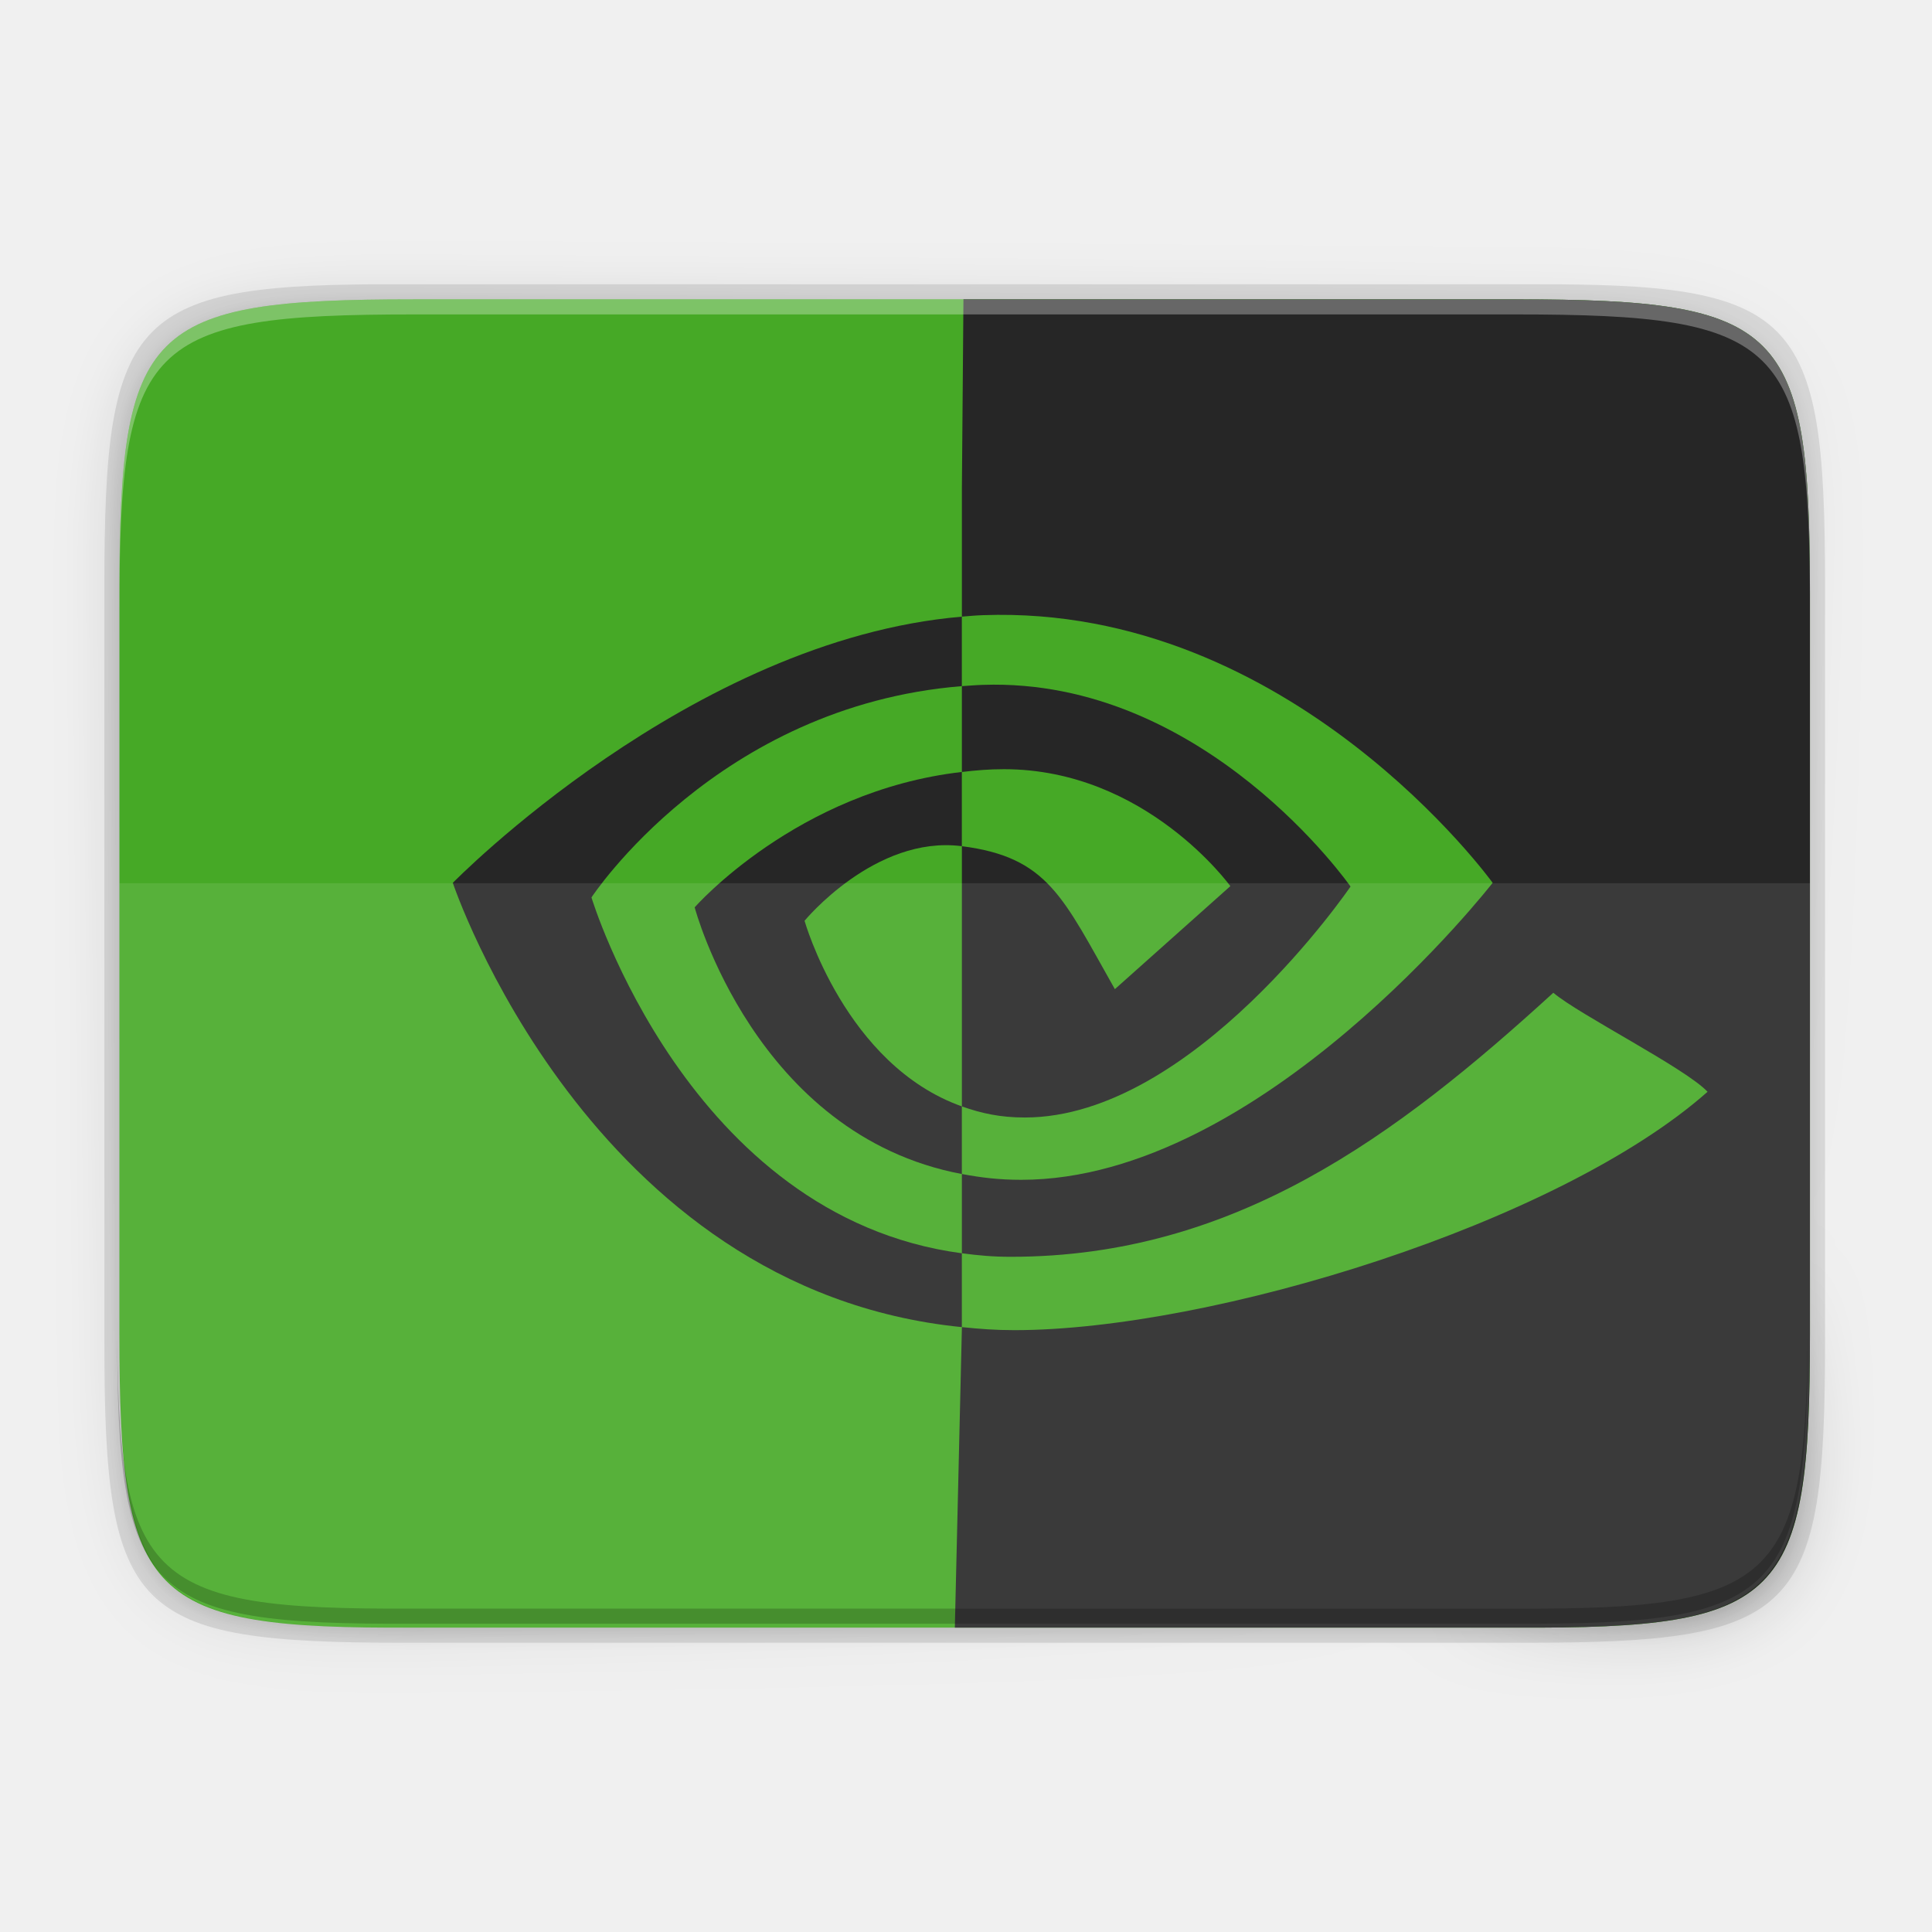
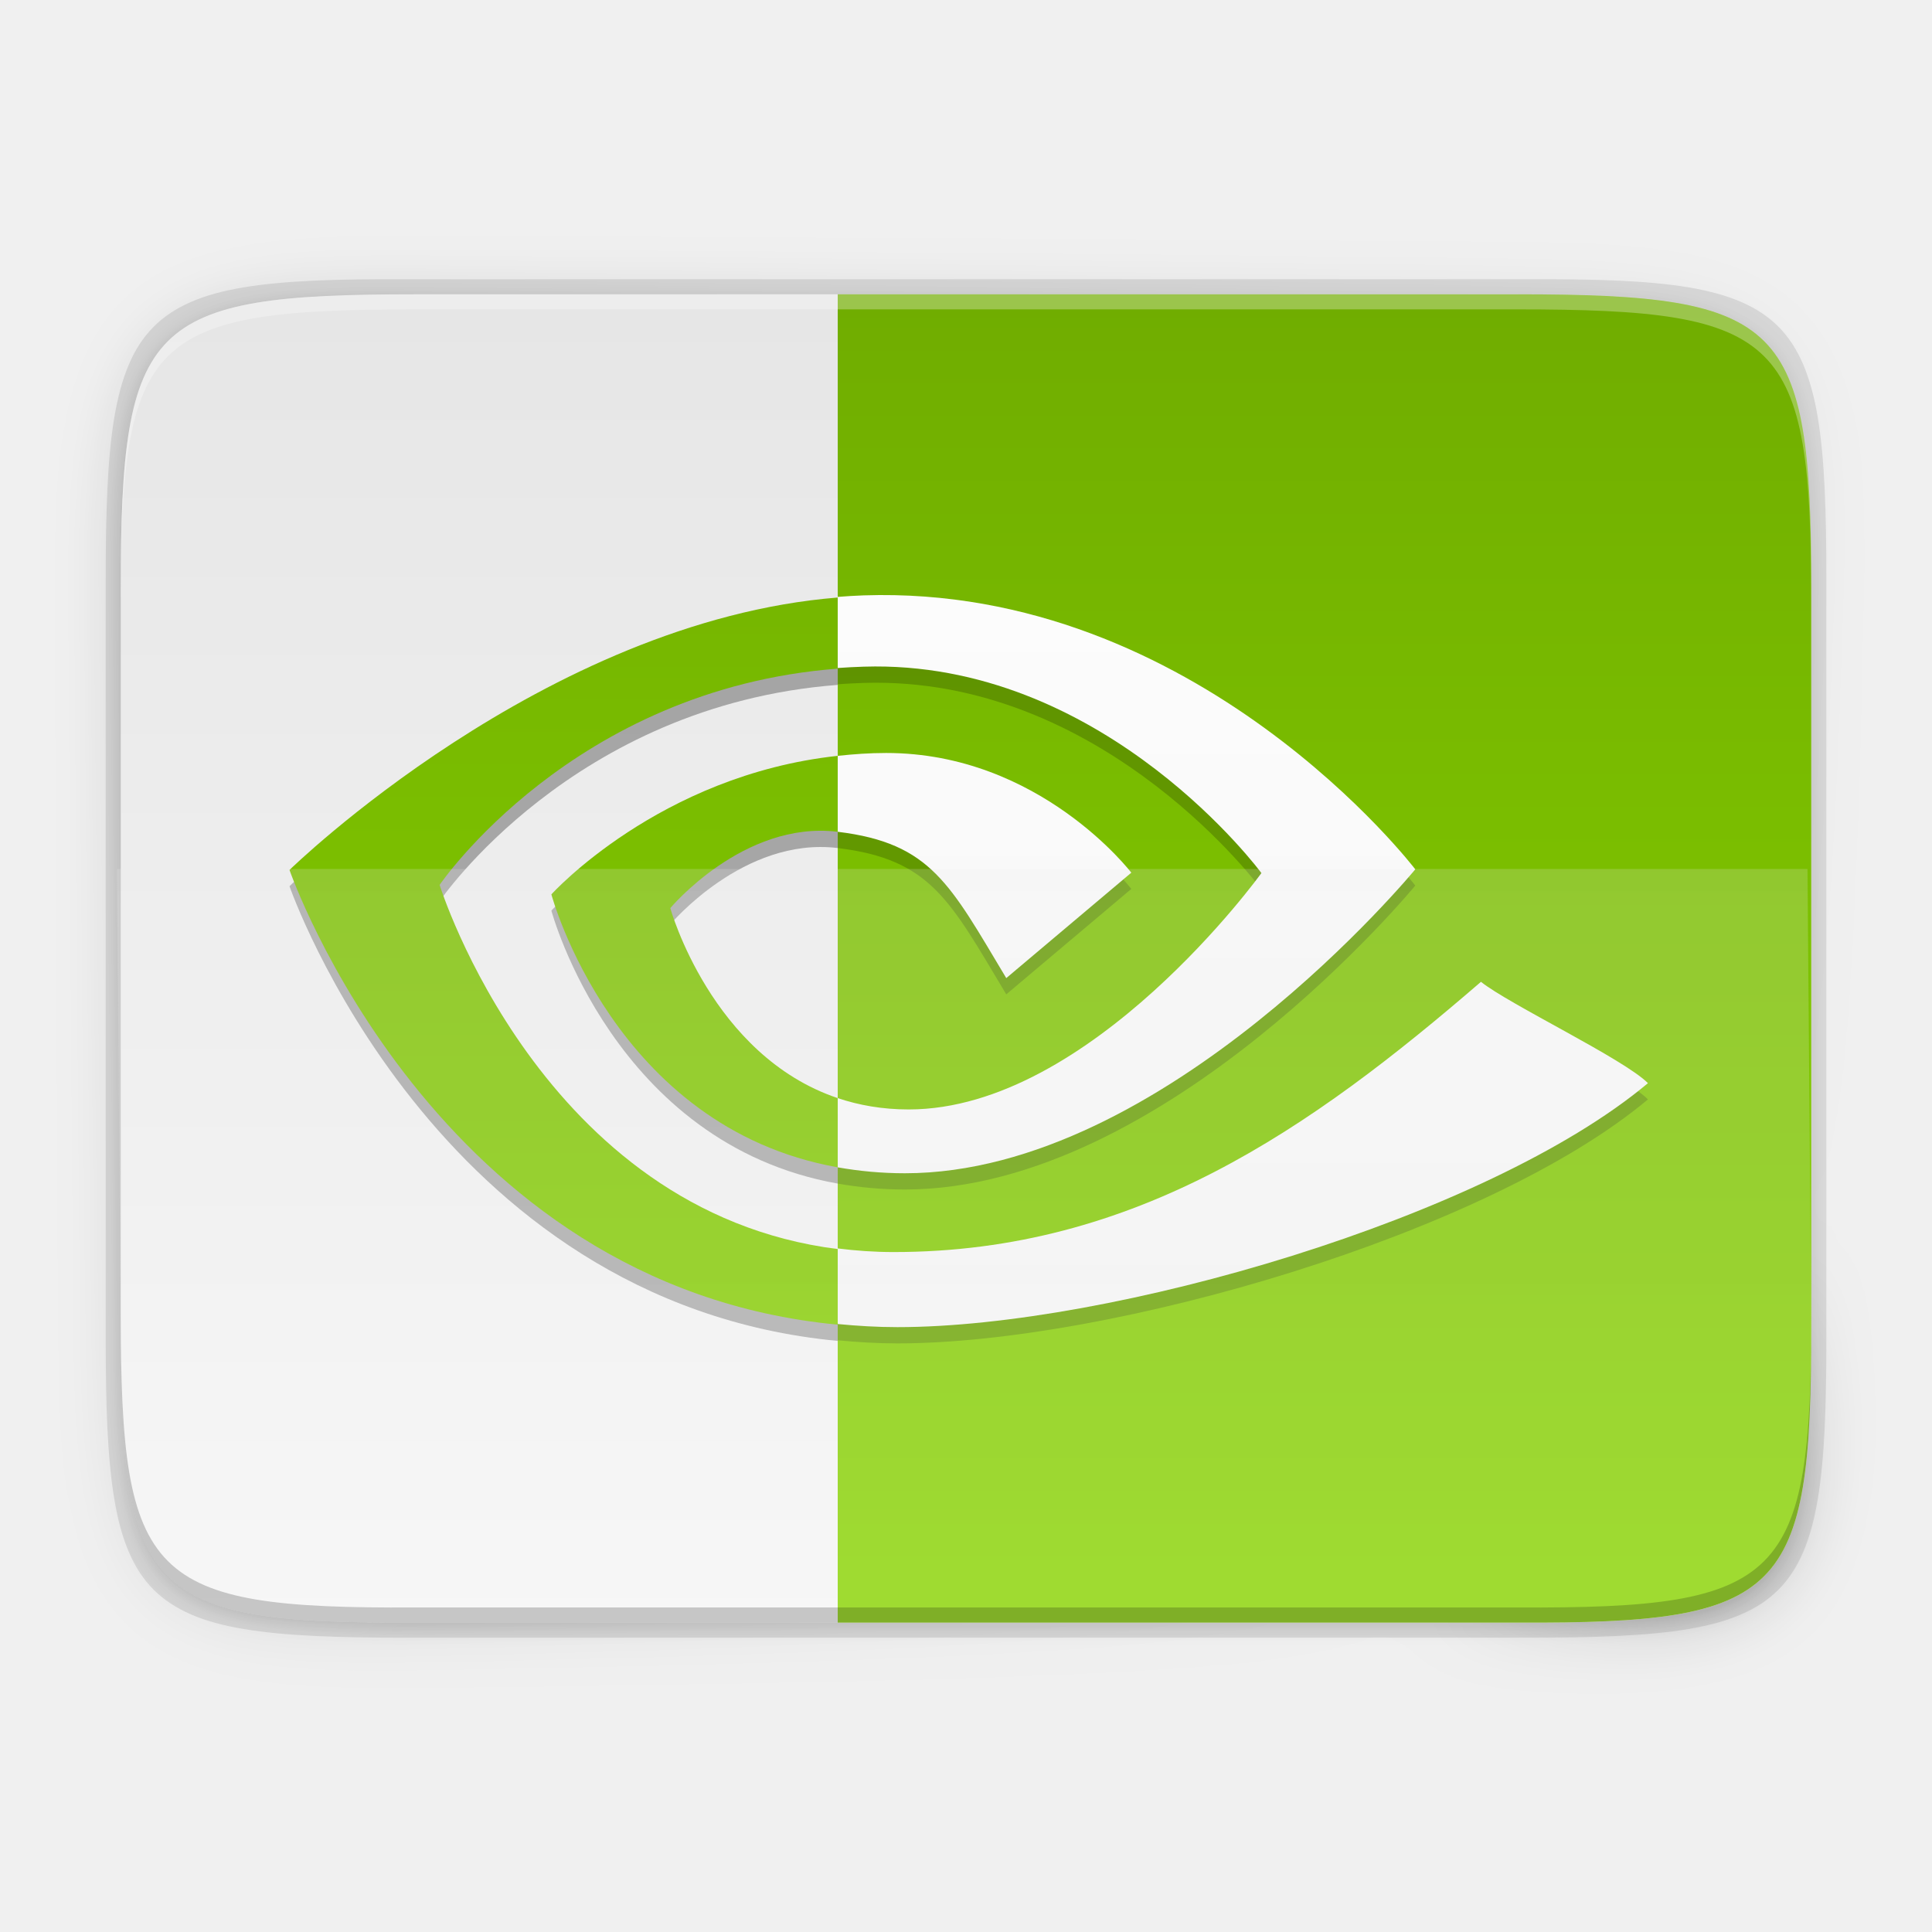
- <svg xmlns="http://www.w3.org/2000/svg" enable-background="new" height="256" viewBox="0 0 256 256" width="256">
+ <svg xmlns="http://www.w3.org/2000/svg" xmlns:xlink="http://www.w3.org/1999/xlink" enable-background="new" height="256" viewBox="0 0 256 256" width="256" version="1.1" id="svg41" xml:space="preserve">
+   <defs id="defs45">
+     <linearGradient id="linearGradient1148">
+       <stop id="stop1144" offset="0" style="stop-color:#ffffff;stop-opacity:1" />
+       <stop id="stop1146" offset="1" style="stop-color:#f2f2f2;stop-opacity:1" />
+     </linearGradient>
+     <linearGradient id="linearGradient982">
+       <stop id="stop977" offset="0" style="stop-color:#8ad600;stop-opacity:1" />
+       <stop id="stop979" offset="1" style="stop-color:#70ad00;stop-opacity:1" />
+     </linearGradient>
+     <clipPath clipPathUnits="userSpaceOnUse" id="clipPath9430">
+       <path id="path9432" d="m 166.062,-196 h 179.875 C 491.235,-196 512,-175.287 512,-30.125 v 148.25 C 512,263.286 491.235,284 345.938,284 H 166.062 C 20.765,284 0,263.286 0,118.125 V -30.125 C 0,-175.287 20.765,-196 166.062,-196 Z" style="color:#000000;display:inline;overflow:visible;visibility:visible;fill:#ffffff;fill-opacity:1;fill-rule:nonzero;stroke:none;stroke-width:1;marker:none;enable-background:new" />
+     </clipPath>
+     <clipPath clipPathUnits="userSpaceOnUse" id="clipPath1082">
+       <path id="path1084" d="M 361.938,-212 C 507.235,-212 528,-191.287 528,-46.125 V 70.125 C 528,215.286 507.235,236 361.938,236 H 214.062 C 68.765,236 48,215.286 48,70.125 V -46.125 C 48,-191.287 68.765,-212 214.062,-212 Z" style="display:inline;opacity:1;fill:#8c59d9;fill-opacity:1;stroke:none;stroke-width:2;stroke-linecap:round;stroke-linejoin:round;stroke-miterlimit:4;stroke-dasharray:none;stroke-dashoffset:0;stroke-opacity:1;enable-background:new" />
+     </clipPath>
+     <linearGradient id="linearGradient4360">
+       <stop id="stop4362" offset="0" style="stop-color:#000000;stop-opacity:0.588" />
+       <stop style="stop-color:#000000;stop-opacity:0" offset="0.88" id="stop4364" />
+       <stop id="stop4366" offset="1" style="stop-color:#000000;stop-opacity:1" />
+     </linearGradient>
+     <clipPath clipPathUnits="userSpaceOnUse" id="clipPath994">
+       <path style="color:#000000;display:inline;overflow:visible;visibility:visible;fill:#cdcdcd;fill-opacity:1;fill-rule:nonzero;stroke:none;stroke-width:2;stroke-miterlimit:4;stroke-dasharray:none;stroke-opacity:1;marker:none;enable-background:accumulate" d="m 335.731,62 c -8.824,0 -9.774,0.906 -9.73,9.748 V 84 96.252 c -0.043,8.842 0.906,9.748 9.73,9.748 h 16.539 c 8.824,0 9.73,-0.906 9.73,-9.748 V 84 71.748 C 362.001,62.906 361.094,62 352.27,62 Z" id="path996" />
+     </clipPath>
+     <clipPath clipPathUnits="userSpaceOnUse" id="clipPath959">
+       <path style="color:#000000;display:inline;overflow:visible;visibility:visible;opacity:1;fill:#46a926;fill-opacity:1;fill-rule:nonzero;stroke:none;stroke-width:2;stroke-miterlimit:4;stroke-dasharray:none;stroke-opacity:1;marker:none;enable-background:accumulate" d="m 330.193,134 c -5.615,0 -6.22,0.577 -6.192,6.204 v 7.796 7.796 c -0.028,5.627 0.577,6.204 6.192,6.204 h 11.615 c 5.615,0 6.192,-0.577 6.192,-6.204 v -7.796 -7.796 c 0,-5.627 -0.577,-6.204 -6.192,-6.204 z" id="path961" />
+     </clipPath>
+     <clipPath clipPathUnits="userSpaceOnUse" id="clipPath971">
+       <path style="color:#000000;display:inline;overflow:visible;visibility:visible;opacity:1;fill:#46a926;fill-opacity:1;fill-rule:nonzero;stroke:none;stroke-width:2;stroke-miterlimit:4;stroke-dasharray:none;stroke-opacity:1;marker:none;enable-background:accumulate" d="m 327.865,189 c -4.412,0 -4.887,0.453 -4.865,4.874 V 200 206.126 C 322.978,210.547 323.453,211 327.865,211 h 8.27 C 340.547,211 341,210.547 341,206.126 V 200 193.874 C 341,189.453 340.547,189 336.135,189 Z" id="path973" />
+     </clipPath>
+     <clipPath clipPathUnits="userSpaceOnUse" id="clipPath983">
+       <path id="path985" d="m 325.096,237 c -2.808,0 -3.11,0.288 -3.096,3.102 V 244 v 3.898 c -0.014,2.813 0.288,3.102 3.096,3.102 h 5.808 C 333.712,251 334,250.712 334,247.898 V 244 240.102 C 334,237.288 333.712,237 330.904,237 Z" style="color:#000000;display:inline;overflow:visible;visibility:visible;opacity:1;fill:#46a926;fill-opacity:1;fill-rule:nonzero;stroke:none;stroke-width:2;stroke-miterlimit:4;stroke-dasharray:none;stroke-opacity:1;marker:none;enable-background:accumulate" />
+     </clipPath>
+     <linearGradient id="linearGradient4336-3">
+       <stop style="stop-color:#5884f4;stop-opacity:1" offset="0" id="stop4338-8" />
+       <stop id="stop4344-3" offset="0.278" style="stop-color:#5884f4;stop-opacity:1" />
+       <stop style="stop-color:#2f5fdd;stop-opacity:1" offset="0.278" id="stop4346-3" />
+       <stop id="stop4350-1" offset="0.707" style="stop-color:#2f5fdd;stop-opacity:1" />
+       <stop id="stop4348-6" offset="0.709" style="stop-color:#234db8;stop-opacity:1" />
+       <stop style="stop-color:#234db8;stop-opacity:1" offset="1" id="stop4340-0" />
+     </linearGradient>
+     <clipPath clipPathUnits="userSpaceOnUse" id="clipPath994-1">
+       <path style="color:#000000;display:inline;overflow:visible;visibility:visible;fill:#cdcdcd;fill-opacity:1;fill-rule:nonzero;stroke:none;stroke-width:2;stroke-miterlimit:4;stroke-dasharray:none;stroke-opacity:1;marker:none;enable-background:accumulate" d="m 335.731,62 c -8.824,0 -9.774,0.906 -9.73,9.748 V 84 96.252 c -0.043,8.842 0.906,9.748 9.73,9.748 h 16.539 c 8.824,0 9.73,-0.906 9.73,-9.748 V 84 71.748 C 362.001,62.906 361.094,62 352.27,62 Z" id="path996-8" />
+     </clipPath>
+     <clipPath clipPathUnits="userSpaceOnUse" id="clipPath1144">
+       <path id="path1146" d="m 563.721,-143.782 c 77.492,0 88.567,11.047 88.567,88.467 V 6.685 c 0,77.419 -11.075,88.467 -88.567,88.467 h -78.867 c -77.492,0 -88.567,-11.047 -88.567,-88.467 v -62 c 0,-77.42 11.075,-88.467 88.567,-88.467 z" style="display:inline;opacity:1;fill:#a3dbf0;fill-opacity:1;stroke:none;stroke-width:2;stroke-linecap:round;stroke-linejoin:round;stroke-miterlimit:4;stroke-dasharray:none;stroke-dashoffset:0;stroke-opacity:1;enable-background:new" />
+     </clipPath>
+     <clipPath clipPathUnits="userSpaceOnUse" id="clipPath1151">
+       <path id="path1153" d="m 335.716,189.5 c 6.811,10e-6 7.784,0.971 7.784,7.775 v 5.449 c 0,6.804 -0.973,7.775 -7.784,7.775 h -7.432 c -6.811,0 -7.784,-0.971 -7.784,-7.775 v -5.449 c 0,-6.804 0.973,-7.775 7.784,-7.775 z" style="display:inline;opacity:1;fill:#a3dbf0;fill-opacity:1;stroke:none;stroke-width:2;stroke-linecap:round;stroke-linejoin:round;stroke-miterlimit:4;stroke-dasharray:none;stroke-dashoffset:0;stroke-opacity:1;enable-background:new" />
+     </clipPath>
+     <clipPath clipPathUnits="userSpaceOnUse" id="clipPath1158">
+       <path style="display:inline;opacity:1;fill:#a3dbf0;fill-opacity:1;stroke:none;stroke-width:2;stroke-linecap:round;stroke-linejoin:round;stroke-miterlimit:4;stroke-dasharray:none;stroke-dashoffset:0;stroke-opacity:1;enable-background:new" d="m 341.121,133.5 c 9.081,0 10.379,1.295 10.379,10.367 v 8.266 c 0,9.073 -1.298,10.367 -10.379,10.367 H 330.879 C 321.798,162.5 320.5,161.205 320.5,152.133 v -8.266 c 0,-9.073 1.298,-10.367 10.379,-10.367 z" id="path1160" />
+     </clipPath>
+     <clipPath clipPathUnits="userSpaceOnUse" id="clipPath1165">
+       <path style="display:inline;opacity:1;fill:#a3dbf0;fill-opacity:1;stroke:none;stroke-width:2;stroke-linecap:round;stroke-linejoin:round;stroke-miterlimit:4;stroke-dasharray:none;stroke-dashoffset:0;stroke-opacity:1;enable-background:new" d="M 351.932,62.5 C 365.553,62.5 367.5,64.442 367.5,78.051 V 89.949 C 367.5,103.558 365.553,105.5 351.932,105.5 H 336.068 C 322.447,105.5 320.5,103.558 320.5,89.949 V 78.051 C 320.5,64.442 322.447,62.5 336.068,62.5 Z" id="path1167" />
+     </clipPath>
+     <clipPath clipPathUnits="userSpaceOnUse" id="clipPath1082-3">
+       <path id="path1084-6" d="M 361.938,-212 C 507.235,-212 528,-191.287 528,-46.125 V 70.125 C 528,215.286 507.235,236 361.938,236 H 214.062 C 68.765,236 48,215.286 48,70.125 V -46.125 C 48,-191.287 68.765,-212 214.062,-212 Z" style="display:inline;opacity:1;fill:#8c59d9;fill-opacity:1;stroke:none;stroke-width:2;stroke-linecap:round;stroke-linejoin:round;stroke-miterlimit:4;stroke-dasharray:none;stroke-dashoffset:0;stroke-opacity:1;enable-background:new" />
+     </clipPath>
+     <clipPath clipPathUnits="userSpaceOnUse" id="clipPath1064">
+       <path style="opacity:1;fill:#a3dbf0;fill-opacity:1;stroke:none;stroke-width:2;stroke-linecap:round;stroke-linejoin:round;stroke-miterlimit:4;stroke-dasharray:none;stroke-dashoffset:0;stroke-opacity:1" d="M 115.031,44 C 42.383,44 32,54.357 32,126.938 v 58.125 c 0,10.166 0.218,19.071 0.768,26.938 3.376,48.301 19.79,56 82.264,56 h 73.938 c 62.473,0 78.887,-7.699 82.264,-56 C 271.782,204.133 272,195.228 272,185.062 v -58.125 C 272,54.357 261.617,44 188.969,44 Z" id="path1066" />
+     </clipPath>
+     <clipPath clipPathUnits="userSpaceOnUse" id="clipPath1064-8">
+       <path style="opacity:1;fill:#a3dbf0;fill-opacity:1;stroke:none;stroke-width:2;stroke-linecap:round;stroke-linejoin:round;stroke-miterlimit:4;stroke-dasharray:none;stroke-dashoffset:0;stroke-opacity:1" d="M 115.031,44 C 42.383,44 32,54.357 32,126.938 v 58.125 c 0,10.166 0.218,19.071 0.768,26.938 3.376,48.301 19.79,56 82.264,56 h 73.938 c 62.473,0 78.887,-7.699 82.264,-56 C 271.782,204.133 272,195.228 272,185.062 v -58.125 C 272,54.357 261.617,44 188.969,44 Z" id="path1066-4" />
+     </clipPath>
+     <clipPath clipPathUnits="userSpaceOnUse" id="clipPath1144-3">
+       <path id="path1146-8" d="m 563.721,-143.782 c 77.492,0 88.567,11.047 88.567,88.467 V 6.685 c 0,77.419 -11.075,88.467 -88.567,88.467 h -78.867 c -77.492,0 -88.567,-11.047 -88.567,-88.467 v -62 c 0,-77.42 11.075,-88.467 88.567,-88.467 z" style="display:inline;opacity:1;fill:#a3dbf0;fill-opacity:1;stroke:none;stroke-width:2;stroke-linecap:round;stroke-linejoin:round;stroke-miterlimit:4;stroke-dasharray:none;stroke-dashoffset:0;stroke-opacity:1;enable-background:new" />
+     </clipPath>
+     <clipPath clipPathUnits="userSpaceOnUse" id="clipPath1151-3">
+       <path id="path1153-6" d="m 335.716,189.5 c 6.811,10e-6 7.784,0.971 7.784,7.775 v 5.449 c 0,6.804 -0.973,7.775 -7.784,7.775 h -7.432 c -6.811,0 -7.784,-0.971 -7.784,-7.775 v -5.449 c 0,-6.804 0.973,-7.775 7.784,-7.775 z" style="display:inline;opacity:1;fill:#a3dbf0;fill-opacity:1;stroke:none;stroke-width:2;stroke-linecap:round;stroke-linejoin:round;stroke-miterlimit:4;stroke-dasharray:none;stroke-dashoffset:0;stroke-opacity:1;enable-background:new" />
+     </clipPath>
+     <clipPath clipPathUnits="userSpaceOnUse" id="clipPath1158-2">
+       <path style="display:inline;opacity:1;fill:#a3dbf0;fill-opacity:1;stroke:none;stroke-width:2;stroke-linecap:round;stroke-linejoin:round;stroke-miterlimit:4;stroke-dasharray:none;stroke-dashoffset:0;stroke-opacity:1;enable-background:new" d="m 341.121,133.5 c 9.081,0 10.379,1.295 10.379,10.367 v 8.266 c 0,9.073 -1.298,10.367 -10.379,10.367 H 330.879 C 321.798,162.5 320.5,161.205 320.5,152.133 v -8.266 c 0,-9.073 1.298,-10.367 10.379,-10.367 z" id="path1160-3" />
+     </clipPath>
+     <clipPath clipPathUnits="userSpaceOnUse" id="clipPath1165-5">
+       <path style="display:inline;opacity:1;fill:#a3dbf0;fill-opacity:1;stroke:none;stroke-width:2;stroke-linecap:round;stroke-linejoin:round;stroke-miterlimit:4;stroke-dasharray:none;stroke-dashoffset:0;stroke-opacity:1;enable-background:new" d="M 351.932,62.5 C 365.553,62.5 367.5,64.442 367.5,78.051 V 89.949 C 367.5,103.558 365.553,105.5 351.932,105.5 H 336.068 C 322.447,105.5 320.5,103.558 320.5,89.949 V 78.051 C 320.5,64.442 322.447,62.5 336.068,62.5 Z" id="path1167-1" />
+     </clipPath>
+     <clipPath clipPathUnits="userSpaceOnUse" id="clipPath1144-5">
+       <path id="path1146-3" d="m 563.721,-143.782 c 77.492,0 88.567,11.047 88.567,88.467 V 6.685 c 0,77.419 -11.075,88.467 -88.567,88.467 h -78.867 c -77.492,0 -88.567,-11.047 -88.567,-88.467 v -62 c 0,-77.42 11.075,-88.467 88.567,-88.467 z" style="display:inline;opacity:1;fill:#a3dbf0;fill-opacity:1;stroke:none;stroke-width:2;stroke-linecap:round;stroke-linejoin:round;stroke-miterlimit:4;stroke-dasharray:none;stroke-dashoffset:0;stroke-opacity:1;enable-background:new" />
+     </clipPath>
+     <clipPath clipPathUnits="userSpaceOnUse" id="clipPath1151-0">
+       <path id="path1153-8" d="m 335.716,189.5 c 6.811,10e-6 7.784,0.971 7.784,7.775 v 5.449 c 0,6.804 -0.973,7.775 -7.784,7.775 h -7.432 c -6.811,0 -7.784,-0.971 -7.784,-7.775 v -5.449 c 0,-6.804 0.973,-7.775 7.784,-7.775 z" style="display:inline;opacity:1;fill:#a3dbf0;fill-opacity:1;stroke:none;stroke-width:2;stroke-linecap:round;stroke-linejoin:round;stroke-miterlimit:4;stroke-dasharray:none;stroke-dashoffset:0;stroke-opacity:1;enable-background:new" />
+     </clipPath>
+     <clipPath clipPathUnits="userSpaceOnUse" id="clipPath1158-9">
+       <path style="display:inline;opacity:1;fill:#a3dbf0;fill-opacity:1;stroke:none;stroke-width:2;stroke-linecap:round;stroke-linejoin:round;stroke-miterlimit:4;stroke-dasharray:none;stroke-dashoffset:0;stroke-opacity:1;enable-background:new" d="m 341.121,133.5 c 9.081,0 10.379,1.295 10.379,10.367 v 8.266 c 0,9.073 -1.298,10.367 -10.379,10.367 H 330.879 C 321.798,162.5 320.5,161.205 320.5,152.133 v -8.266 c 0,-9.073 1.298,-10.367 10.379,-10.367 z" id="path1160-4" />
+     </clipPath>
+     <clipPath clipPathUnits="userSpaceOnUse" id="clipPath1165-7">
+       <path style="display:inline;opacity:1;fill:#a3dbf0;fill-opacity:1;stroke:none;stroke-width:2;stroke-linecap:round;stroke-linejoin:round;stroke-miterlimit:4;stroke-dasharray:none;stroke-dashoffset:0;stroke-opacity:1;enable-background:new" d="M 351.932,62.5 C 365.553,62.5 367.5,64.442 367.5,78.051 V 89.949 C 367.5,103.558 365.553,105.5 351.932,105.5 H 336.068 C 322.447,105.5 320.5,103.558 320.5,89.949 V 78.051 C 320.5,64.442 322.447,62.5 336.068,62.5 Z" id="path1167-7" />
+     </clipPath>
+     <clipPath clipPathUnits="userSpaceOnUse" id="clipPath1082-3-6">
+       <path id="path1084-6-4" d="M 361.938,-212 C 507.235,-212 528,-191.287 528,-46.125 V 70.125 C 528,215.286 507.235,236 361.938,236 H 214.062 C 68.765,236 48,215.286 48,70.125 V -46.125 C 48,-191.287 68.765,-212 214.062,-212 Z" style="display:inline;opacity:1;fill:#8c59d9;fill-opacity:1;stroke:none;stroke-width:2;stroke-linecap:round;stroke-linejoin:round;stroke-miterlimit:4;stroke-dasharray:none;stroke-dashoffset:0;stroke-opacity:1;enable-background:new" />
+     </clipPath>
+     <clipPath clipPathUnits="userSpaceOnUse" id="clipPath1064-6">
+       <path style="opacity:1;fill:#a3dbf0;fill-opacity:1;stroke:none;stroke-width:2;stroke-linecap:round;stroke-linejoin:round;stroke-miterlimit:4;stroke-dasharray:none;stroke-dashoffset:0;stroke-opacity:1" d="M 115.031,44 C 42.383,44 32,54.357 32,126.938 v 58.125 c 0,10.166 0.218,19.071 0.768,26.938 3.376,48.301 19.79,56 82.264,56 h 73.938 c 62.473,0 78.887,-7.699 82.264,-56 C 271.782,204.133 272,195.228 272,185.062 v -58.125 C 272,54.357 261.617,44 188.969,44 Z" id="path1066-1" />
+     </clipPath>
+     <linearGradient id="linearGradient3797-5">
+       <stop id="stop3801" offset="0" style="stop-color:#f7f7f7;stop-opacity:1" />
+       <stop id="stop3799" offset="1" style="stop-color:#e6e6e6;stop-opacity:1" />
+     </linearGradient>
+     <filter style="color-interpolation-filters:sRGB" id="filter4346-3" x="-0.014" width="1.029" y="-0.011" height="1.023">
+       <feGaussianBlur stdDeviation="2.12" id="feGaussianBlur4348-6" />
+     </filter>
+     <linearGradient xlink:href="#linearGradient4360" id="linearGradient4358-7" x1="88" y1="88" x2="488" y2="488" gradientUnits="userSpaceOnUse" gradientTransform="rotate(-90,287.9946,298)" />
+     <filter style="color-interpolation-filters:sRGB" id="filter4380-6" x="-0.058" width="1.116" y="-0.045" height="1.091">
+       <feGaussianBlur stdDeviation="8.48" id="feGaussianBlur4382-2" />
+     </filter>
+     <linearGradient xlink:href="#linearGradient3797-5" id="linearGradient3471" gradientUnits="userSpaceOnUse" gradientTransform="translate(-71.89582,-5.456662)" x1="152.002" y1="246.002" x2="151.997" y2="69.003" />
+     <linearGradient xlink:href="#linearGradient982" id="linearGradient3473" gradientUnits="userSpaceOnUse" gradientTransform="translate(-71.89582,-5.456662)" x1="152.002" y1="246.002" x2="151.997" y2="69.003" />
+     <linearGradient xlink:href="#linearGradient1148" id="linearGradient3475" gradientUnits="userSpaceOnUse" gradientTransform="translate(-71.89582,-5.456662)" x1="144" y1="68" x2="144" y2="244" />
+     <linearGradient xlink:href="#linearGradient982" id="linearGradient3477" gradientUnits="userSpaceOnUse" gradientTransform="translate(-71.89582,-5.456662)" x1="135" y1="244" x2="135" y2="68" />
+     <linearGradient xlink:href="#linearGradient3797-5" id="linearGradient3479" gradientUnits="userSpaceOnUse" gradientTransform="translate(-71.89582,-5.456662)" x1="152.002" y1="246.002" x2="151.997" y2="69.003" />
+   </defs>
  <linearGradient id="a" gradientTransform="matrix(0 -1 1 0 -10.0054 585.9946)" gradientUnits="userSpaceOnUse" x1="88" x2="488" y1="88" y2="488">
-     <stop offset="0" stop-opacity=".588" />
-     <stop offset=".88" stop-opacity="0" />
-     <stop offset="1" />
+     <stop offset="0" stop-opacity=".588" id="stop2" />
+     <stop offset=".88" stop-opacity="0" id="stop4" />
+     <stop offset="1" id="stop6" />
  </linearGradient>
-   <filter id="b" color-interpolation-filters="sRGB" height="1.088" width="1.106" x="-.05" y="-.04">
-     <feGaussianBlur stdDeviation="8.48" />
+   <filter id="b" color-interpolation-filters="sRGB" height="1.091" width="1.116" x="-0.058" y="-0.045">
+     <feGaussianBlur stdDeviation="8.48" id="feGaussianBlur9" />
  </filter>
-   <filter id="c" color-interpolation-filters="sRGB" height="1.022" width="1.026" x="-.01" y="-.01">
-     <feGaussianBlur stdDeviation="2.12" />
+   <filter id="c" color-interpolation-filters="sRGB" height="1.023" width="1.029" x="-0.014" y="-0.011">
+     <feGaussianBlur stdDeviation="2.12" id="feGaussianBlur12" />
  </filter>
-   <path d="m189.843 74c-70.593 0-78.189 7.251-77.843 77.987v146.013 146.013c-.346 70.736 7.25 77.987 77.843 77.987h196.314c70.593 0 76.007-7.274 77.843-77.987v-146.013-146.013c0-70.737-7.25-77.987-77.843-77.987z" filter="url(#c)" opacity=".1" transform="matrix(0 .5 -.5 0 276.8252 -15.32815)" />
-   <path d="m189.843 74c-70.593 0-78.189 7.251-77.843 77.987v146.013 146.013c-.346 70.736 7.25 77.987 77.843 77.987h196.314c70.593 0 77.843-7.25 77.843-77.987v-146.013-146.013c0-70.737-7.25-77.987-77.843-77.987z" fill="url(#a)" filter="url(#b)" opacity=".3" transform="matrix(0 .5 -.5 0 276.8252 -15.32815)" />
-   <path d="m241.83 77.478c0-36.099-3.69-39.983-39.69-39.806h-74.31-74.31c-36-.177-39.69 3.707-39.69 39.806v100.387c0 36.099 3.69 39.806 39.69 39.806h74.31 74.31c36 0 39.69-3.707 39.69-39.806z" opacity=".1" />
-   <path d="m239.825 176.745c0 35.297-3.625 39.095-38.994 38.922h-73.006-73.006c-35.368.173-38.994-3.625-38.994-38.922v-98.157c0-35.297 3.625-38.922 38.994-38.922h73.006 73.006c35.369 0 38.994 3.625 38.994 38.922z" fill="#46a926" />
-   <g fill="#262626">
-     <path d="m127.455 146.604c-15.464-5.496-20.848-24.596-20.848-24.596s9.327-11.346 20.807-9.889c.013 0 .022.004.035.004v-9.834c-21.874 2.503-35.402 17.938-35.402 17.938s7.972 30.164 35.402 35.338v-8.961z" />
-     <path d="m130.271 90.746c-1.075.036-1.772.107-2.816.172v11.371c1.923-.217 3.525-.368 5.572-.367 18.83 0 30 15.496 30 15.496l-15.301 13.65c-6.88-12.133-8.827-17.48-20.271-18.943v34.479.002c2.594.923 5.12 1.469 8.334 1.469 22.334 0 43.164-30.605 43.164-30.605 0 0-19.286-27.699-48.682-26.723z" />
-     <path d="m127.449 81.711c-35.956 3.055-67.449 35.271-67.449 35.271s17.992 53.931 67.449 58.869v-9.785c-36.291-4.837-49.074-47.143-49.076-47.15.004-.007 16.618-25.375 49.076-28z" />
-     <path d="m126.521 215.666h1.305 73.006c4.421.022 8.346-.018 11.83-.174s6.527-.429 9.184-.871c2.657-.442 4.928-1.052 6.867-1.887.97-.417 1.855-.89 2.666-1.426.811-.536 1.547-1.135 2.213-1.803s1.262-1.404 1.797-2.217c.535-.813 1.007-1.7 1.424-2.672.834-1.943 1.448-4.217 1.895-6.875.446-2.658.724-5.702.893-9.184.168-3.482.227-7.402.227-11.814v-98.156c0-4.412-.058-8.33-.227-11.807s-.446-6.514-.893-9.166c-.446-2.652-1.06-4.918-1.895-6.854-.417-.968-.889-1.853-1.424-2.662-.535-.81-1.131-1.544-1.797-2.209-.666-.665-1.402-1.261-2.213-1.795-.811-.534-1.696-1.005-2.666-1.422-1.939-.833-4.21-1.443-6.867-1.889s-5.7-.726-9.184-.895-7.409-.225-11.83-.225h-73.006-.164l-.207 25.062v16.982c1.055-.085 1.755-.157 2.816-.195 40.878-1.458 67.514 35.467 67.514 35.467s-30.59 39.352-62.461 39.352c-2.921 0-5.301-.286-7.869-.768v10.5c2.196.294 4.118.469 6.494.469 29.658 0 51.105-16.023 71.873-34.986 3.443 2.917 17.54 10.015 20.438 13.121-19.746 17.489-65.766 31.586-91.855 31.586-2.515 0-4.573-.16-6.947-.402z" />
+   <g id="g3505" transform="translate(47.89852,-23.54334)">
+     <path style="color:#000000;display:inline;overflow:visible;visibility:visible;opacity:0.1;fill:#000000;fill-opacity:1;fill-rule:nonzero;stroke:none;stroke-width:2;marker:none;filter:url(#filter4346-3);enable-background:accumulate" d="M 189.843,74 C 119.25,74 111.654,81.251 112,151.987 V 298 444.013 C 111.654,514.749 119.25,522 189.843,522 H 386.157 C 456.75,522 462.163,514.726 464,444.013 V 298 151.987 C 464,81.25 456.75,74 386.157,74 Z" id="rect4158-9-3" transform="matrix(0,0.5,-0.5,0,229.1015,7.546036)" />
+     <path id="path4350-6" d="M 189.843,74 C 119.25,74 111.654,81.251 112,151.987 V 298 444.013 C 111.654,514.749 119.25,522 189.843,522 H 386.157 C 456.75,522 464,514.75 464,444.013 V 298 151.987 C 464,81.25 456.75,74 386.157,74 Z" style="color:#000000;display:inline;overflow:visible;visibility:visible;opacity:0.3;fill:url(#linearGradient4358-7);fill-opacity:1;fill-rule:nonzero;stroke:none;stroke-width:2;marker:none;filter:url(#filter4380-6);enable-background:accumulate" transform="matrix(0,0.5,-0.5,0,229.1015,7.546036)" />
+     <path style="color:#000000;display:inline;overflow:visible;visibility:visible;opacity:0.1;fill:#000000;fill-opacity:1;fill-rule:nonzero;stroke:none;stroke-width:1.02;marker:none;enable-background:accumulate" d="m 194.107,100.352 c 0,-36.099 -3.69,-39.983 -39.69,-39.806 H 80.107 5.797 c -36,-0.177 -39.69,3.707 -39.69,39.806 v 100.387 c 0,36.099 3.69,39.806 39.69,39.806 h 74.31 74.31 c 36,0 39.69,-3.707 39.69,-39.806 z" id="rect4158-7-0" />
+     <path style="color:#000000;display:inline;overflow:visible;visibility:visible;fill:url(#linearGradient3471);fill-opacity:1;fill-rule:nonzero;stroke:none;stroke-width:1;marker:none;enable-background:accumulate" d="m 192.101,199.619 c 0,35.297 -3.625,39.095 -38.994,38.922 H 80.101 7.095 c -35.368,0.173 -38.994,-3.625 -38.994,-38.922 v -98.157 c 0,-35.297 3.625,-38.922 38.994,-38.922 h 73.006 73.006 c 35.369,0 38.994,3.625 38.994,38.922 z" id="rect4158-62" />
+     <path id="path965-6" style="color:#000000;display:inline;overflow:visible;visibility:visible;fill:url(#linearGradient3473);fill-opacity:1;fill-rule:nonzero;stroke:none;stroke-width:1;marker:none;enable-background:accumulate" d="M 63.104,62.541 V 238.541 h 90.004 c 35.368,0.173 38.994,-3.625 38.994,-38.922 v -98.158 c 0,-35.297 -3.626,-38.92 -38.994,-38.92 z" />
+     <path id="path969-1" style="display:inline;opacity:0.2;fill:#000000;fill-opacity:1;fill-rule:nonzero;stroke-width:0;stroke-linecap:butt;stroke-linejoin:miter;stroke-miterlimit:10;enable-background:new" d="m 63.104,104.788 c 1.143,-0.088 2.285,-0.163 3.434,-0.202 44.258,-1.492 73.096,36.299 73.096,36.299 0,0 -33.121,40.274 -67.627,40.274 -3.162,0 -6.123,-0.293 -8.904,-0.785 l 4.7e-4,10.746 c 2.378,0.302 4.843,0.48 7.416,0.48 32.11,0 55.331,-16.398 77.817,-35.807 3.728,2.986 18.99,10.248 22.128,13.429 -21.379,17.899 -71.205,32.327 -99.452,32.327 -2.723,0 -5.337,-0.165 -7.908,-0.412 z m 4.918,9.22 c -0.492,0.002 -0.986,0.01 -1.483,0.026 -1.164,0.037 -2.303,0.098 -3.434,0.177 v 11.638 c 2.081,-0.223 4.202,-0.379 6.42,-0.379 20.386,0 32.48,15.861 32.48,15.861 L 85.437,155.301 C 77.988,142.883 75.494,137.411 63.104,135.914 v 35.288 c 2.808,0.944 5.928,1.503 9.408,1.503 24.181,0 46.733,-31.322 46.733,-31.322 0,0 -20.234,-27.471 -51.223,-27.375 z" />
+     <path id="path971-8" style="display:inline;opacity:0.3;fill:#000000;fill-opacity:1;fill-rule:nonzero;stroke-width:0;stroke-linecap:butt;stroke-linejoin:miter;stroke-miterlimit:10;enable-background:new" d="m 63.104,104.873 c -38.929,3.126 -72.641,36.098 -72.641,36.098 0,0 19.094,55.196 72.641,60.25 v -10.016 c -39.296,-4.944 -52.75,-48.252 -52.75,-48.252 0,0 17.603,-25.972 52.75,-28.658 z m 0,20.977 c -23.683,2.561 -37.941,18.357 -37.941,18.357 0,0 8.243,30.873 37.941,36.168 v -9.172 -0.002 C 46.36,165.575 40.919,146.027 40.919,146.027 c 0,0 9.711,-11.611 22.141,-10.119 0.015,0 0.027,0.006 0.045,0.006 z" />
+     <path id="path845-7" style="fill:url(#linearGradient3475);fill-opacity:1;fill-rule:nonzero;stroke-width:0;stroke-linecap:butt;stroke-linejoin:miter;stroke-miterlimit:10" d="m 63.104,102.635 c 1.143,-0.088 2.285,-0.163 3.434,-0.202 44.258,-1.492 73.096,36.299 73.096,36.299 0,0 -33.121,40.274 -67.627,40.274 -3.162,0 -6.123,-0.293 -8.904,-0.785 l 4.7e-4,10.746 c 2.378,0.302 4.843,0.48 7.416,0.48 32.11,0 55.331,-16.398 77.817,-35.807 3.728,2.986 18.99,10.248 22.128,13.429 -21.379,17.899 -71.205,32.327 -99.452,32.327 -2.723,0 -5.337,-0.165 -7.908,-0.412 z m 4.918,9.22 c -0.492,0.002 -0.986,0.01 -1.483,0.026 -1.164,0.037 -2.303,0.098 -3.434,0.177 v 11.638 c 2.081,-0.223 4.202,-0.379 6.42,-0.379 20.386,0 32.48,15.861 32.48,15.861 L 85.437,153.147 C 77.988,140.73 75.494,135.258 63.104,133.76 v 35.288 c 2.808,0.944 5.928,1.503 9.408,1.503 24.181,0 46.733,-31.322 46.733,-31.322 0,0 -20.234,-27.471 -51.223,-27.375 z" />
+     <path id="path6-9" style="fill:url(#linearGradient3477);fill-opacity:1;fill-rule:nonzero;stroke-width:0;stroke-linecap:butt;stroke-linejoin:miter;stroke-miterlimit:10" d="m 63.104,102.719 c -38.929,3.126 -72.641,36.098 -72.641,36.098 0,0 19.094,55.196 72.641,60.25 v -10.016 c -39.296,-4.944 -52.75,-48.252 -52.75,-48.252 0,0 17.603,-25.972 52.75,-28.658 z m 0,20.977 c -23.683,2.561 -37.941,18.357 -37.941,18.357 0,0 8.243,30.873 37.941,36.168 v -9.172 -0.002 c -16.744,-5.626 -22.186,-25.174 -22.186,-25.174 0,0 9.711,-11.611 22.141,-10.119 0.015,0 0.027,0.006 0.045,0.006 z" />
+     <path id="path1027-2" style="color:#000000;display:inline;overflow:visible;visibility:visible;opacity:0.2;fill:url(#linearGradient3479);fill-opacity:1;fill-rule:nonzero;stroke:none;stroke-width:1;marker:none;enable-background:accumulate" d="m -32.396,138.691 0.498,60.928 c 0.289,35.296 3.624,39.095 38.992,38.922 h 73.008 73.006 c 35.368,0.173 38.994,-3.625 38.994,-38.922 l -0.498,-60.928 z" />
+     <path style="color:#000000;display:inline;overflow:visible;visibility:visible;opacity:0.3;fill:#ffffff;fill-opacity:1;fill-rule:nonzero;stroke:none;stroke-width:1;marker:none;enable-background:accumulate" d="m 7.094,62.541 c -35.369,0 -38.992,3.623 -38.992,38.92 v 98.158 c 0,0.088 0.002,0.162 0.002,0.25 v -96.41 c -5e-5,-35.297 3.626,-38.922 38.994,-38.922 h 73.006 73.006 c 35.28,0 38.974,3.621 38.992,38.672 v -1.748 c 0,-35.297 -3.626,-38.92 -38.994,-38.92 H 80.102 Z" id="rect4158-78-0" />
+     <path style="color:#000000;display:inline;overflow:visible;visibility:visible;opacity:0.2;fill:#000000;fill-opacity:1;fill-rule:nonzero;stroke:none;stroke-width:1;marker:none;enable-background:accumulate" d="m -31.898,197.62 v 2 c 0,35.297 3.624,39.095 38.992,38.922 h 73.008 73.006 c 35.368,0.173 38.994,-3.625 38.994,-38.922 v -2 c 0,35.297 -3.626,39.095 -38.994,38.922 H 80.102 7.094 c -35.368,0.173 -38.992,-3.625 -38.992,-38.922 z" id="rect4158-6-2" />
  </g>
-   <path d="m54.818 39.667c-35.369 0-38.992 3.623-38.992 38.92v98.158c0 .088.002.162.002.25v-96.41c-0-35.297 3.626-38.922 38.994-38.922h73.006 73.006c35.28 0 38.974 3.621 38.992 38.672v-1.748c0-35.297-3.626-38.92-38.994-38.92h-73.006z" fill="#fff" opacity=".3" />
-   <path d="m15.826 117.034v58.643c0 36.265 3.624 40.168 38.992 39.99h73.008 73.006c35.368.178 38.994-3.725 38.994-39.99v-58.643z" fill="#fff" opacity=".05" />
-   <path d="m15.826 117.034v58.643c0 36.265 3.624 40.168 38.992 39.99h73.008 73.006c35.368.178 38.994-3.725 38.994-39.99v-58.643z" fill="#fff" opacity=".05" />
-   <path d="m15.521 174.224v2c0 35.297 3.624 39.095 38.992 38.922h73.008 73.006c35.368.173 38.994-3.625 38.994-38.922v-2c0 35.297-3.626 39.095-38.994 38.922h-73.006-73.008c-35.368.173-38.992-3.625-38.992-38.922z" opacity=".2" />
</svg>
